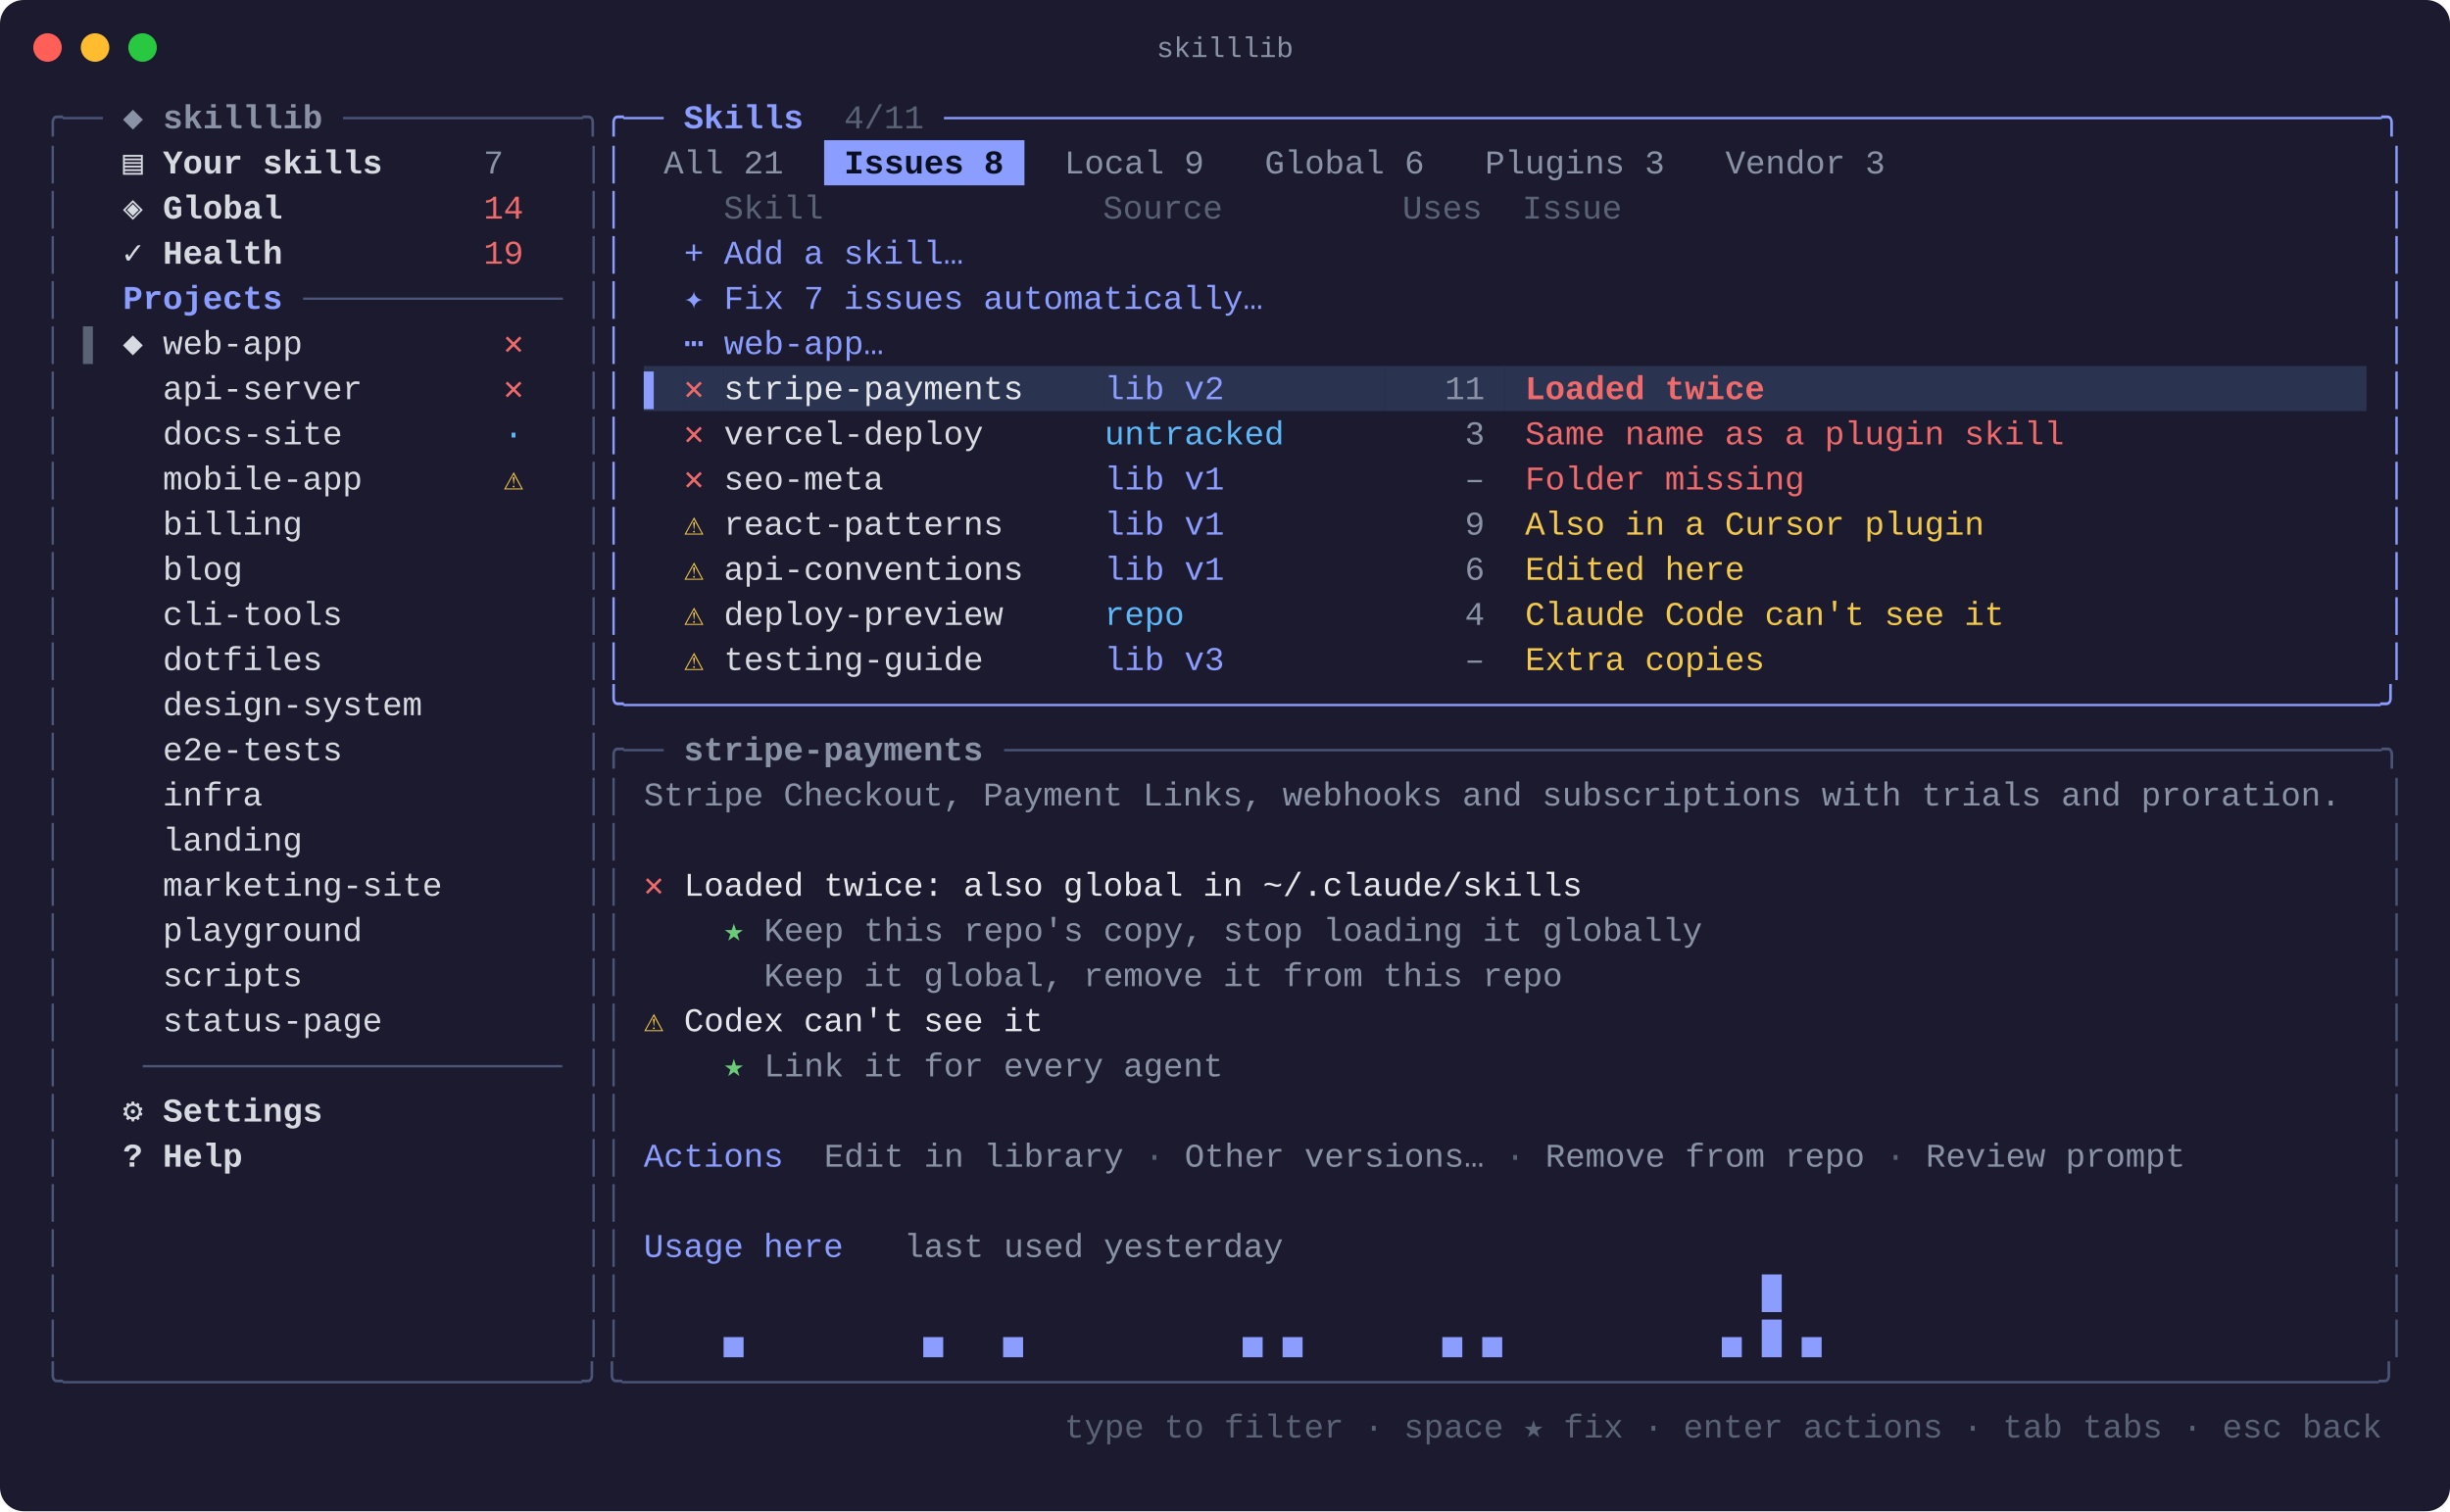
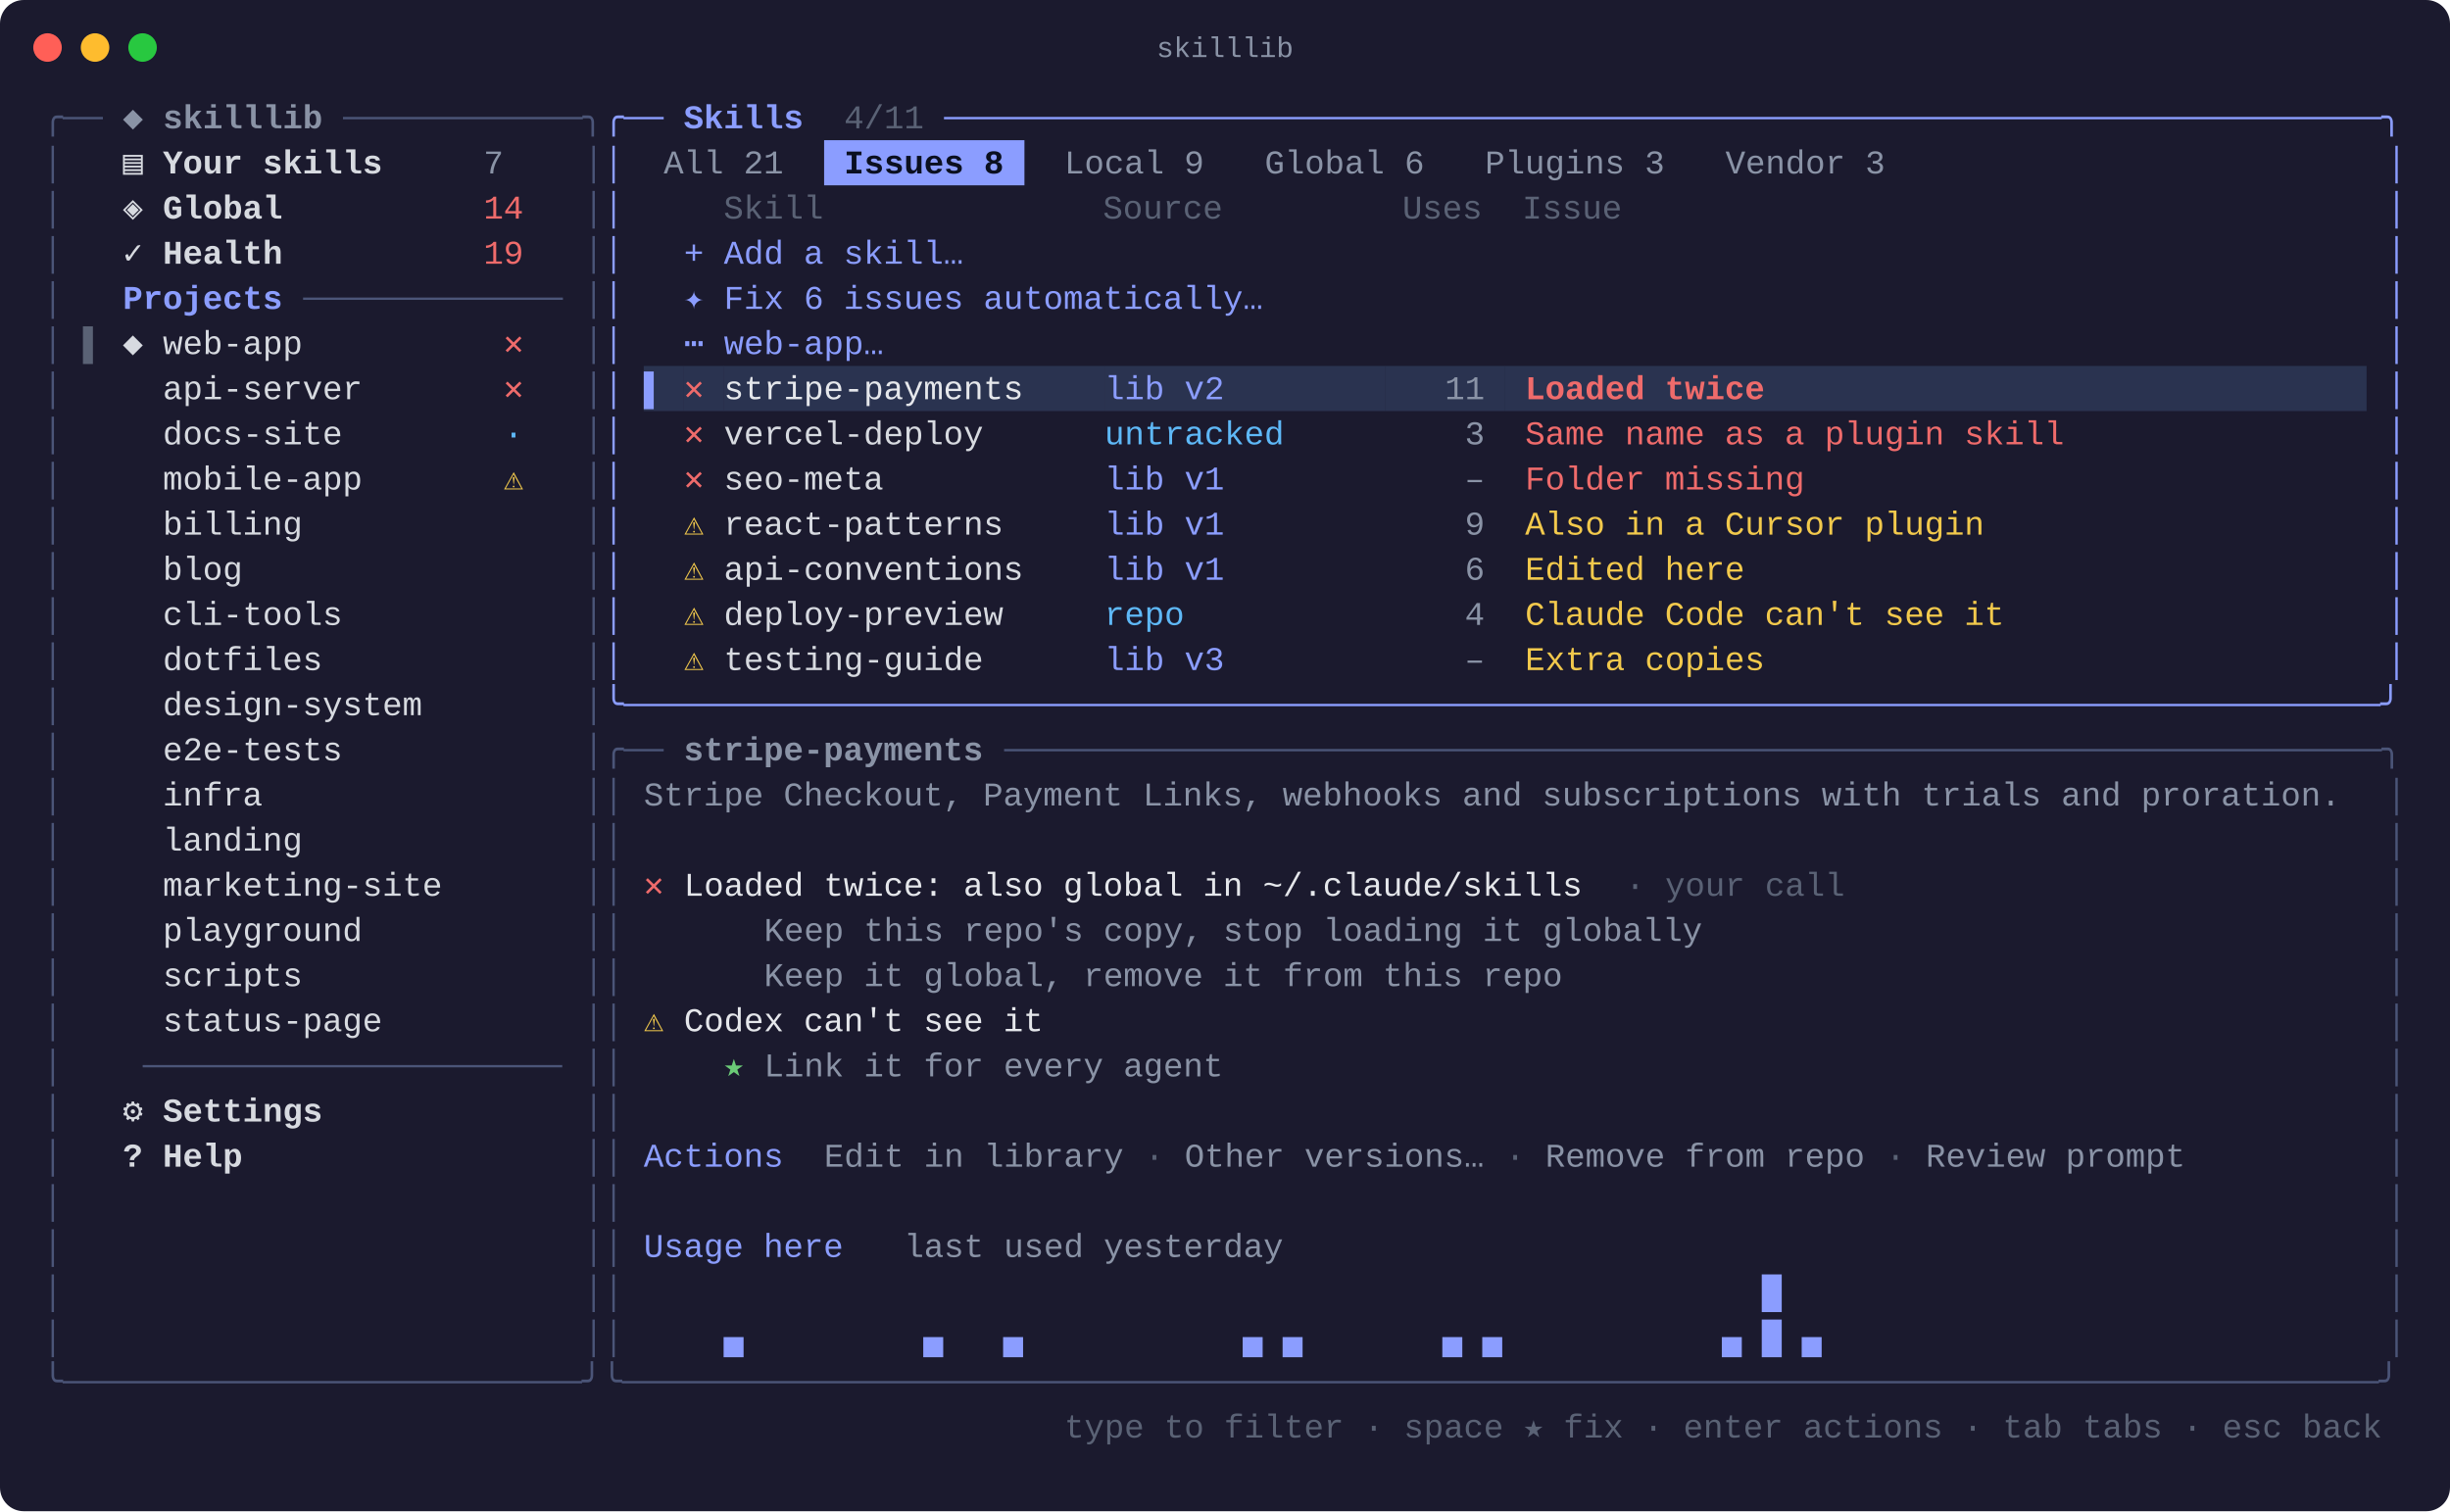
<svg xmlns="http://www.w3.org/2000/svg" width="1031" height="636" viewBox="0 0 1031 636" font-family="SFMono-Regular, Menlo, Consolas, 'Liberation Mono', monospace" font-size="14">
  <rect width="1031" height="636" rx="10" fill="#1b1a2e" />
  <circle cx="20" cy="20" r="6" fill="#ff5f57" />
  <circle cx="40" cy="20" r="6" fill="#febc2e" />
  <circle cx="60" cy="20" r="6" fill="#28c840" />
  <text x="515.5" y="24" fill="#8a93a6" font-size="12" text-anchor="middle">skilllib</text>
  <text x="18.0" y="54.0" fill="#4b5578" xml:space="preserve" textLength="25.3" lengthAdjust="spacingAndGlyphs">╭──</text>
  <text x="43.3" y="54.0" fill="#8a93a6" font-weight="bold" xml:space="preserve" textLength="101.2" lengthAdjust="spacingAndGlyphs"> ◆ skilllib </text>
  <text x="144.4" y="54.0" fill="#4b5578" xml:space="preserve" textLength="109.6" lengthAdjust="spacingAndGlyphs">────────────╮</text>
  <text x="254.0" y="54.0" fill="#8b9dff" xml:space="preserve" textLength="25.3" lengthAdjust="spacingAndGlyphs">╭──</text>
  <text x="279.3" y="54.0" fill="#8b9dff" font-weight="bold" xml:space="preserve" textLength="67.4" lengthAdjust="spacingAndGlyphs"> Skills </text>
  <text x="346.8" y="54.0" fill="#5a6275" xml:space="preserve" textLength="50.6" lengthAdjust="spacingAndGlyphs"> 4/11 </text>
  <text x="397.3" y="54.0" fill="#8b9dff" xml:space="preserve" textLength="615.4" lengthAdjust="spacingAndGlyphs">────────────────────────────────────────────────────────────────────────╮</text>
  <text x="18.0" y="73.0" fill="#4b5578" xml:space="preserve" textLength="8.4" lengthAdjust="spacingAndGlyphs">│</text>
  <text x="51.7" y="73.0" fill="#d7dae0" font-weight="bold" xml:space="preserve" textLength="151.7" lengthAdjust="spacingAndGlyphs">▤ Your skills     </text>
  <text x="203.5" y="73.0" fill="#8a93a6" xml:space="preserve" textLength="33.7" lengthAdjust="spacingAndGlyphs">7   </text>
  <text x="245.6" y="73.0" fill="#4b5578" xml:space="preserve" textLength="8.4" lengthAdjust="spacingAndGlyphs">│</text>
  <text x="254.0" y="73.0" fill="#8b9dff" xml:space="preserve" textLength="8.4" lengthAdjust="spacingAndGlyphs">│</text>
  <text x="270.9" y="73.0" fill="#8a93a6" xml:space="preserve" textLength="67.4" lengthAdjust="spacingAndGlyphs"> All 21 </text>
  <rect x="346.8" y="59.0" width="84.3" height="19" fill="#8b9dff" />
  <text x="346.8" y="73.0" fill="#0b1020" font-weight="bold" xml:space="preserve" textLength="84.3" lengthAdjust="spacingAndGlyphs"> Issues 8 </text>
  <text x="439.5" y="73.0" fill="#8a93a6" xml:space="preserve" textLength="75.9" lengthAdjust="spacingAndGlyphs"> Local 9 </text>
  <text x="523.8" y="73.0" fill="#8a93a6" xml:space="preserve" textLength="84.3" lengthAdjust="spacingAndGlyphs"> Global 6 </text>
  <text x="616.5" y="73.0" fill="#8a93a6" xml:space="preserve" textLength="92.7" lengthAdjust="spacingAndGlyphs"> Plugins 3 </text>
  <text x="717.7" y="73.0" fill="#8a93a6" xml:space="preserve" textLength="84.3" lengthAdjust="spacingAndGlyphs"> Vendor 3 </text>
  <text x="1004.3" y="73.0" fill="#8b9dff" xml:space="preserve" textLength="8.4" lengthAdjust="spacingAndGlyphs">│</text>
  <text x="18.0" y="92.0" fill="#4b5578" xml:space="preserve" textLength="8.4" lengthAdjust="spacingAndGlyphs">│</text>
  <text x="51.7" y="92.0" fill="#d7dae0" font-weight="bold" xml:space="preserve" textLength="151.7" lengthAdjust="spacingAndGlyphs">◈ Global          </text>
  <text x="203.5" y="92.0" fill="#ef6b6b" xml:space="preserve" textLength="33.7" lengthAdjust="spacingAndGlyphs">14  </text>
  <text x="245.6" y="92.0" fill="#4b5578" xml:space="preserve" textLength="8.4" lengthAdjust="spacingAndGlyphs">│</text>
  <text x="254.0" y="92.0" fill="#8b9dff" xml:space="preserve" textLength="8.4" lengthAdjust="spacingAndGlyphs">│</text>
  <text x="270.9" y="92.0" fill="#5a6275" xml:space="preserve" textLength="725.0" lengthAdjust="spacingAndGlyphs">    Skill              Source         Uses  Issue                                     </text>
  <text x="1004.3" y="92.0" fill="#8b9dff" xml:space="preserve" textLength="8.4" lengthAdjust="spacingAndGlyphs">│</text>
  <text x="18.0" y="111.0" fill="#4b5578" xml:space="preserve" textLength="8.4" lengthAdjust="spacingAndGlyphs">│</text>
  <text x="51.7" y="111.0" fill="#d7dae0" font-weight="bold" xml:space="preserve" textLength="151.7" lengthAdjust="spacingAndGlyphs">✓ Health          </text>
  <text x="203.5" y="111.0" fill="#ef6b6b" xml:space="preserve" textLength="33.7" lengthAdjust="spacingAndGlyphs">19  </text>
  <text x="245.6" y="111.0" fill="#4b5578" xml:space="preserve" textLength="8.4" lengthAdjust="spacingAndGlyphs">│</text>
  <text x="254.0" y="111.0" fill="#8b9dff" xml:space="preserve" textLength="8.4" lengthAdjust="spacingAndGlyphs">│</text>
  <text x="287.8" y="111.0" fill="#8b9dff" xml:space="preserve" textLength="708.1" lengthAdjust="spacingAndGlyphs">+ Add a skill…                                                                      </text>
  <text x="1004.3" y="111.0" fill="#8b9dff" xml:space="preserve" textLength="8.4" lengthAdjust="spacingAndGlyphs">│</text>
  <text x="18.0" y="130.0" fill="#4b5578" xml:space="preserve" textLength="8.4" lengthAdjust="spacingAndGlyphs">│</text>
  <text x="34.9" y="130.0" fill="#8b9dff" font-weight="bold" xml:space="preserve" textLength="92.7" lengthAdjust="spacingAndGlyphs">  Projects </text>
  <text x="127.6" y="130.0" fill="#4b5578" xml:space="preserve" textLength="109.6" lengthAdjust="spacingAndGlyphs">─────────────</text>
  <text x="245.6" y="130.0" fill="#4b5578" xml:space="preserve" textLength="8.4" lengthAdjust="spacingAndGlyphs">│</text>
  <text x="254.0" y="130.0" fill="#8b9dff" xml:space="preserve" textLength="8.4" lengthAdjust="spacingAndGlyphs">│</text>
-   <text x="287.8" y="130.0" fill="#8b9dff" xml:space="preserve" textLength="708.1" lengthAdjust="spacingAndGlyphs">✦ Fix 7 issues automatically…                                                       </text>
+   <text x="287.8" y="130.0" fill="#8b9dff" xml:space="preserve" textLength="708.1" lengthAdjust="spacingAndGlyphs">✦ Fix 6 issues automatically…                                                       </text>
  <text x="1004.3" y="130.0" fill="#8b9dff" xml:space="preserve" textLength="8.4" lengthAdjust="spacingAndGlyphs">│</text>
  <text x="18.0" y="149.0" fill="#4b5578" xml:space="preserve" textLength="8.4" lengthAdjust="spacingAndGlyphs">│</text>
  <text x="34.9" y="149.0" fill="#5a6275" xml:space="preserve" textLength="16.9" lengthAdjust="spacingAndGlyphs">▌ </text>
  <text x="51.7" y="149.0" fill="#d7dae0" xml:space="preserve" textLength="160.2" lengthAdjust="spacingAndGlyphs">◆ web-app          </text>
  <text x="211.9" y="149.0" fill="#ef6b6b" xml:space="preserve" textLength="25.3" lengthAdjust="spacingAndGlyphs">✕  </text>
  <text x="245.6" y="149.0" fill="#4b5578" xml:space="preserve" textLength="8.4" lengthAdjust="spacingAndGlyphs">│</text>
  <text x="254.0" y="149.0" fill="#8b9dff" xml:space="preserve" textLength="8.4" lengthAdjust="spacingAndGlyphs">│</text>
  <text x="287.8" y="149.0" fill="#8b9dff" xml:space="preserve" textLength="708.1" lengthAdjust="spacingAndGlyphs">⋯ web-app…                                                                          </text>
  <text x="1004.3" y="149.0" fill="#8b9dff" xml:space="preserve" textLength="8.4" lengthAdjust="spacingAndGlyphs">│</text>
  <text x="18.0" y="168.0" fill="#4b5578" xml:space="preserve" textLength="8.4" lengthAdjust="spacingAndGlyphs">│</text>
  <text x="51.7" y="168.0" fill="#d7dae0" xml:space="preserve" textLength="160.2" lengthAdjust="spacingAndGlyphs">  api-server       </text>
  <text x="211.9" y="168.0" fill="#ef6b6b" xml:space="preserve" textLength="25.3" lengthAdjust="spacingAndGlyphs">✕  </text>
  <text x="245.6" y="168.0" fill="#4b5578" xml:space="preserve" textLength="8.4" lengthAdjust="spacingAndGlyphs">│</text>
  <text x="254.0" y="168.0" fill="#8b9dff" xml:space="preserve" textLength="8.4" lengthAdjust="spacingAndGlyphs">│</text>
  <rect x="270.9" y="154.0" width="16.9" height="19" fill="#2a3350" />
  <text x="270.9" y="168.0" fill="#8b9dff" xml:space="preserve" textLength="16.9" lengthAdjust="spacingAndGlyphs">▌ </text>
  <rect x="287.8" y="154.0" width="16.9" height="19" fill="#2a3350" />
  <text x="287.8" y="168.0" fill="#ef6b6b" xml:space="preserve" textLength="16.9" lengthAdjust="spacingAndGlyphs">✕ </text>
  <rect x="304.6" y="154.0" width="160.2" height="19" fill="#2a3350" />
  <text x="304.6" y="168.0" fill="#e5e7eb" xml:space="preserve" textLength="160.2" lengthAdjust="spacingAndGlyphs">stripe-payments    </text>
  <rect x="464.8" y="154.0" width="118.0" height="19" fill="#2a3350" />
  <text x="464.8" y="168.0" fill="#8b9dff" xml:space="preserve" textLength="118.0" lengthAdjust="spacingAndGlyphs">lib v2        </text>
  <rect x="582.8" y="154.0" width="50.6" height="19" fill="#2a3350" />
  <text x="582.8" y="168.0" fill="#8a93a6" xml:space="preserve" textLength="50.6" lengthAdjust="spacingAndGlyphs">   11 </text>
  <rect x="633.4" y="154.0" width="362.5" height="19" fill="#2a3350" />
  <text x="633.4" y="168.0" fill="#ef6b6b" font-weight="bold" xml:space="preserve" textLength="362.5" lengthAdjust="spacingAndGlyphs"> Loaded twice                              </text>
  <text x="1004.3" y="168.0" fill="#8b9dff" xml:space="preserve" textLength="8.4" lengthAdjust="spacingAndGlyphs">│</text>
  <text x="18.0" y="187.0" fill="#4b5578" xml:space="preserve" textLength="8.4" lengthAdjust="spacingAndGlyphs">│</text>
  <text x="51.7" y="187.0" fill="#d7dae0" xml:space="preserve" textLength="160.2" lengthAdjust="spacingAndGlyphs">  docs-site        </text>
  <text x="211.9" y="187.0" fill="#5eb8f7" xml:space="preserve" textLength="25.3" lengthAdjust="spacingAndGlyphs">·  </text>
  <text x="245.6" y="187.0" fill="#4b5578" xml:space="preserve" textLength="8.4" lengthAdjust="spacingAndGlyphs">│</text>
  <text x="254.0" y="187.0" fill="#8b9dff" xml:space="preserve" textLength="8.4" lengthAdjust="spacingAndGlyphs">│</text>
  <text x="287.8" y="187.0" fill="#ef6b6b" xml:space="preserve" textLength="16.9" lengthAdjust="spacingAndGlyphs">✕ </text>
  <text x="304.6" y="187.0" fill="#d7dae0" xml:space="preserve" textLength="160.2" lengthAdjust="spacingAndGlyphs">vercel-deploy      </text>
  <text x="464.8" y="187.0" fill="#5eb8f7" xml:space="preserve" textLength="118.0" lengthAdjust="spacingAndGlyphs">untracked     </text>
  <text x="582.8" y="187.0" fill="#8a93a6" xml:space="preserve" textLength="50.6" lengthAdjust="spacingAndGlyphs">    3 </text>
  <text x="633.4" y="187.0" fill="#ef6b6b" xml:space="preserve" textLength="362.5" lengthAdjust="spacingAndGlyphs"> Same name as a plugin skill               </text>
  <text x="1004.3" y="187.0" fill="#8b9dff" xml:space="preserve" textLength="8.4" lengthAdjust="spacingAndGlyphs">│</text>
  <text x="18.0" y="206.0" fill="#4b5578" xml:space="preserve" textLength="8.4" lengthAdjust="spacingAndGlyphs">│</text>
  <text x="51.7" y="206.0" fill="#d7dae0" xml:space="preserve" textLength="160.2" lengthAdjust="spacingAndGlyphs">  mobile-app       </text>
  <text x="211.9" y="206.0" fill="#f2c94c" xml:space="preserve" textLength="25.3" lengthAdjust="spacingAndGlyphs">⚠  </text>
  <text x="245.6" y="206.0" fill="#4b5578" xml:space="preserve" textLength="8.4" lengthAdjust="spacingAndGlyphs">│</text>
  <text x="254.0" y="206.0" fill="#8b9dff" xml:space="preserve" textLength="8.4" lengthAdjust="spacingAndGlyphs">│</text>
  <text x="287.8" y="206.0" fill="#ef6b6b" xml:space="preserve" textLength="16.9" lengthAdjust="spacingAndGlyphs">✕ </text>
  <text x="304.6" y="206.0" fill="#d7dae0" xml:space="preserve" textLength="160.2" lengthAdjust="spacingAndGlyphs">seo-meta           </text>
  <text x="464.8" y="206.0" fill="#8b9dff" xml:space="preserve" textLength="118.0" lengthAdjust="spacingAndGlyphs">lib v1        </text>
  <text x="582.8" y="206.0" fill="#8a93a6" xml:space="preserve" textLength="50.6" lengthAdjust="spacingAndGlyphs">    – </text>
  <text x="633.4" y="206.0" fill="#ef6b6b" xml:space="preserve" textLength="362.5" lengthAdjust="spacingAndGlyphs"> Folder missing                            </text>
  <text x="1004.3" y="206.0" fill="#8b9dff" xml:space="preserve" textLength="8.4" lengthAdjust="spacingAndGlyphs">│</text>
  <text x="18.0" y="225.0" fill="#4b5578" xml:space="preserve" textLength="8.4" lengthAdjust="spacingAndGlyphs">│</text>
  <text x="51.7" y="225.0" fill="#d7dae0" xml:space="preserve" textLength="193.9" lengthAdjust="spacingAndGlyphs">  billing              </text>
  <text x="245.6" y="225.0" fill="#4b5578" xml:space="preserve" textLength="8.4" lengthAdjust="spacingAndGlyphs">│</text>
  <text x="254.0" y="225.0" fill="#8b9dff" xml:space="preserve" textLength="8.4" lengthAdjust="spacingAndGlyphs">│</text>
  <text x="287.8" y="225.0" fill="#f2c94c" xml:space="preserve" textLength="16.9" lengthAdjust="spacingAndGlyphs">⚠ </text>
  <text x="304.6" y="225.0" fill="#d7dae0" xml:space="preserve" textLength="160.2" lengthAdjust="spacingAndGlyphs">react-patterns     </text>
  <text x="464.8" y="225.0" fill="#8b9dff" xml:space="preserve" textLength="118.0" lengthAdjust="spacingAndGlyphs">lib v1        </text>
  <text x="582.8" y="225.0" fill="#8a93a6" xml:space="preserve" textLength="50.6" lengthAdjust="spacingAndGlyphs">    9 </text>
  <text x="633.4" y="225.0" fill="#f2c94c" xml:space="preserve" textLength="362.5" lengthAdjust="spacingAndGlyphs"> Also in a Cursor plugin                   </text>
  <text x="1004.3" y="225.0" fill="#8b9dff" xml:space="preserve" textLength="8.4" lengthAdjust="spacingAndGlyphs">│</text>
  <text x="18.0" y="244.0" fill="#4b5578" xml:space="preserve" textLength="8.4" lengthAdjust="spacingAndGlyphs">│</text>
  <text x="51.7" y="244.0" fill="#d7dae0" xml:space="preserve" textLength="193.9" lengthAdjust="spacingAndGlyphs">  blog                 </text>
  <text x="245.6" y="244.0" fill="#4b5578" xml:space="preserve" textLength="8.4" lengthAdjust="spacingAndGlyphs">│</text>
  <text x="254.0" y="244.0" fill="#8b9dff" xml:space="preserve" textLength="8.4" lengthAdjust="spacingAndGlyphs">│</text>
  <text x="287.8" y="244.0" fill="#f2c94c" xml:space="preserve" textLength="16.9" lengthAdjust="spacingAndGlyphs">⚠ </text>
  <text x="304.6" y="244.0" fill="#d7dae0" xml:space="preserve" textLength="160.2" lengthAdjust="spacingAndGlyphs">api-conventions    </text>
  <text x="464.8" y="244.0" fill="#8b9dff" xml:space="preserve" textLength="118.0" lengthAdjust="spacingAndGlyphs">lib v1        </text>
  <text x="582.8" y="244.0" fill="#8a93a6" xml:space="preserve" textLength="50.6" lengthAdjust="spacingAndGlyphs">    6 </text>
  <text x="633.4" y="244.0" fill="#f2c94c" xml:space="preserve" textLength="362.5" lengthAdjust="spacingAndGlyphs"> Edited here                               </text>
  <text x="1004.3" y="244.0" fill="#8b9dff" xml:space="preserve" textLength="8.4" lengthAdjust="spacingAndGlyphs">│</text>
  <text x="18.0" y="263.0" fill="#4b5578" xml:space="preserve" textLength="8.4" lengthAdjust="spacingAndGlyphs">│</text>
  <text x="51.7" y="263.0" fill="#d7dae0" xml:space="preserve" textLength="193.9" lengthAdjust="spacingAndGlyphs">  cli-tools            </text>
  <text x="245.6" y="263.0" fill="#4b5578" xml:space="preserve" textLength="8.4" lengthAdjust="spacingAndGlyphs">│</text>
  <text x="254.0" y="263.0" fill="#8b9dff" xml:space="preserve" textLength="8.4" lengthAdjust="spacingAndGlyphs">│</text>
  <text x="287.8" y="263.0" fill="#f2c94c" xml:space="preserve" textLength="16.9" lengthAdjust="spacingAndGlyphs">⚠ </text>
  <text x="304.6" y="263.0" fill="#d7dae0" xml:space="preserve" textLength="160.2" lengthAdjust="spacingAndGlyphs">deploy-preview     </text>
  <text x="464.8" y="263.0" fill="#5eb8f7" xml:space="preserve" textLength="118.0" lengthAdjust="spacingAndGlyphs">repo          </text>
  <text x="582.8" y="263.0" fill="#8a93a6" xml:space="preserve" textLength="50.6" lengthAdjust="spacingAndGlyphs">    4 </text>
  <text x="633.4" y="263.0" fill="#f2c94c" xml:space="preserve" textLength="362.5" lengthAdjust="spacingAndGlyphs"> Claude Code can't see it                  </text>
  <text x="1004.3" y="263.0" fill="#8b9dff" xml:space="preserve" textLength="8.4" lengthAdjust="spacingAndGlyphs">│</text>
  <text x="18.0" y="282.0" fill="#4b5578" xml:space="preserve" textLength="8.4" lengthAdjust="spacingAndGlyphs">│</text>
  <text x="51.7" y="282.0" fill="#d7dae0" xml:space="preserve" textLength="193.9" lengthAdjust="spacingAndGlyphs">  dotfiles             </text>
  <text x="245.6" y="282.0" fill="#4b5578" xml:space="preserve" textLength="8.4" lengthAdjust="spacingAndGlyphs">│</text>
  <text x="254.0" y="282.0" fill="#8b9dff" xml:space="preserve" textLength="8.4" lengthAdjust="spacingAndGlyphs">│</text>
  <text x="287.8" y="282.0" fill="#f2c94c" xml:space="preserve" textLength="16.9" lengthAdjust="spacingAndGlyphs">⚠ </text>
  <text x="304.6" y="282.0" fill="#d7dae0" xml:space="preserve" textLength="160.2" lengthAdjust="spacingAndGlyphs">testing-guide      </text>
  <text x="464.8" y="282.0" fill="#8b9dff" xml:space="preserve" textLength="118.0" lengthAdjust="spacingAndGlyphs">lib v3        </text>
  <text x="582.8" y="282.0" fill="#8a93a6" xml:space="preserve" textLength="50.6" lengthAdjust="spacingAndGlyphs">    – </text>
  <text x="633.4" y="282.0" fill="#f2c94c" xml:space="preserve" textLength="362.5" lengthAdjust="spacingAndGlyphs"> Extra copies                              </text>
  <text x="1004.3" y="282.0" fill="#8b9dff" xml:space="preserve" textLength="8.4" lengthAdjust="spacingAndGlyphs">│</text>
  <text x="18.0" y="301.0" fill="#4b5578" xml:space="preserve" textLength="8.4" lengthAdjust="spacingAndGlyphs">│</text>
  <text x="51.7" y="301.0" fill="#d7dae0" xml:space="preserve" textLength="193.9" lengthAdjust="spacingAndGlyphs">  design-system        </text>
  <text x="245.6" y="301.0" fill="#4b5578" xml:space="preserve" textLength="8.4" lengthAdjust="spacingAndGlyphs">│</text>
  <text x="254.0" y="301.0" fill="#8b9dff" xml:space="preserve" textLength="758.7" lengthAdjust="spacingAndGlyphs">╰────────────────────────────────────────────────────────────────────────────────────────╯</text>
  <text x="18.0" y="320.0" fill="#4b5578" xml:space="preserve" textLength="8.4" lengthAdjust="spacingAndGlyphs">│</text>
  <text x="51.7" y="320.0" fill="#d7dae0" xml:space="preserve" textLength="193.9" lengthAdjust="spacingAndGlyphs">  e2e-tests            </text>
  <text x="245.6" y="320.0" fill="#4b5578" xml:space="preserve" textLength="33.7" lengthAdjust="spacingAndGlyphs">│╭──</text>
  <text x="279.3" y="320.0" fill="#8a93a6" font-weight="bold" xml:space="preserve" textLength="143.3" lengthAdjust="spacingAndGlyphs"> stripe-payments </text>
  <text x="422.6" y="320.0" fill="#4b5578" xml:space="preserve" textLength="590.1" lengthAdjust="spacingAndGlyphs">─────────────────────────────────────────────────────────────────────╮</text>
  <text x="18.0" y="339.0" fill="#4b5578" xml:space="preserve" textLength="8.4" lengthAdjust="spacingAndGlyphs">│</text>
  <text x="51.7" y="339.0" fill="#d7dae0" xml:space="preserve" textLength="193.9" lengthAdjust="spacingAndGlyphs">  infra                </text>
  <text x="245.6" y="339.0" fill="#4b5578" xml:space="preserve" textLength="16.9" lengthAdjust="spacingAndGlyphs">││</text>
  <text x="270.9" y="339.0" fill="#8a93a6" xml:space="preserve" textLength="716.5" lengthAdjust="spacingAndGlyphs">Stripe Checkout, Payment Links, webhooks and subscriptions with trials and proration.</text>
  <text x="1004.3" y="339.0" fill="#4b5578" xml:space="preserve" textLength="8.4" lengthAdjust="spacingAndGlyphs">│</text>
  <text x="18.0" y="358.0" fill="#4b5578" xml:space="preserve" textLength="8.4" lengthAdjust="spacingAndGlyphs">│</text>
  <text x="51.7" y="358.0" fill="#d7dae0" xml:space="preserve" textLength="193.9" lengthAdjust="spacingAndGlyphs">  landing              </text>
  <text x="245.6" y="358.0" fill="#4b5578" xml:space="preserve" textLength="16.9" lengthAdjust="spacingAndGlyphs">││</text>
  <text x="1004.3" y="358.0" fill="#4b5578" xml:space="preserve" textLength="8.4" lengthAdjust="spacingAndGlyphs">│</text>
  <text x="18.0" y="377.0" fill="#4b5578" xml:space="preserve" textLength="8.4" lengthAdjust="spacingAndGlyphs">│</text>
  <text x="51.7" y="377.0" fill="#d7dae0" xml:space="preserve" textLength="193.9" lengthAdjust="spacingAndGlyphs">  marketing-site       </text>
  <text x="245.6" y="377.0" fill="#4b5578" xml:space="preserve" textLength="16.9" lengthAdjust="spacingAndGlyphs">││</text>
  <text x="270.9" y="377.0" fill="#ef6b6b" xml:space="preserve" textLength="16.9" lengthAdjust="spacingAndGlyphs">✕ </text>
  <text x="287.8" y="377.0" fill="#e5e7eb" xml:space="preserve" textLength="379.3" lengthAdjust="spacingAndGlyphs">Loaded twice: also global in ~/.claude/skills</text>
+   <text x="667.1" y="377.0" fill="#5a6275" xml:space="preserve" textLength="109.6" lengthAdjust="spacingAndGlyphs">  · your call</text>
  <text x="1004.3" y="377.0" fill="#4b5578" xml:space="preserve" textLength="8.4" lengthAdjust="spacingAndGlyphs">│</text>
  <text x="18.0" y="396.0" fill="#4b5578" xml:space="preserve" textLength="8.4" lengthAdjust="spacingAndGlyphs">│</text>
  <text x="51.7" y="396.0" fill="#d7dae0" xml:space="preserve" textLength="193.9" lengthAdjust="spacingAndGlyphs">  playground           </text>
  <text x="245.6" y="396.0" fill="#4b5578" xml:space="preserve" textLength="16.9" lengthAdjust="spacingAndGlyphs">││</text>
-   <text x="304.6" y="396.0" fill="#6bcb77" xml:space="preserve" textLength="16.9" lengthAdjust="spacingAndGlyphs">★ </text>
  <text x="321.5" y="396.0" fill="#8a93a6" xml:space="preserve" textLength="396.2" lengthAdjust="spacingAndGlyphs">Keep this repo's copy, stop loading it globally</text>
  <text x="1004.3" y="396.0" fill="#4b5578" xml:space="preserve" textLength="8.4" lengthAdjust="spacingAndGlyphs">│</text>
  <text x="18.0" y="415.0" fill="#4b5578" xml:space="preserve" textLength="8.4" lengthAdjust="spacingAndGlyphs">│</text>
  <text x="51.7" y="415.0" fill="#d7dae0" xml:space="preserve" textLength="193.9" lengthAdjust="spacingAndGlyphs">  scripts              </text>
  <text x="245.6" y="415.0" fill="#4b5578" xml:space="preserve" textLength="16.9" lengthAdjust="spacingAndGlyphs">││</text>
  <text x="321.5" y="415.0" fill="#8a93a6" xml:space="preserve" textLength="337.2" lengthAdjust="spacingAndGlyphs">Keep it global, remove it from this repo</text>
  <text x="1004.3" y="415.0" fill="#4b5578" xml:space="preserve" textLength="8.4" lengthAdjust="spacingAndGlyphs">│</text>
  <text x="18.0" y="434.0" fill="#4b5578" xml:space="preserve" textLength="8.4" lengthAdjust="spacingAndGlyphs">│</text>
  <text x="51.7" y="434.0" fill="#d7dae0" xml:space="preserve" textLength="193.9" lengthAdjust="spacingAndGlyphs">  status-page          </text>
  <text x="245.6" y="434.0" fill="#4b5578" xml:space="preserve" textLength="16.9" lengthAdjust="spacingAndGlyphs">││</text>
  <text x="270.9" y="434.0" fill="#f2c94c" xml:space="preserve" textLength="16.9" lengthAdjust="spacingAndGlyphs">⚠ </text>
  <text x="287.8" y="434.0" fill="#e5e7eb" xml:space="preserve" textLength="151.7" lengthAdjust="spacingAndGlyphs">Codex can't see it</text>
  <text x="1004.3" y="434.0" fill="#4b5578" xml:space="preserve" textLength="8.4" lengthAdjust="spacingAndGlyphs">│</text>
  <text x="18.0" y="453.0" fill="#4b5578" xml:space="preserve" textLength="8.4" lengthAdjust="spacingAndGlyphs">│</text>
  <text x="60.1" y="453.0" fill="#4b5578" xml:space="preserve" textLength="177.0" lengthAdjust="spacingAndGlyphs">─────────────────────</text>
  <text x="245.6" y="453.0" fill="#4b5578" xml:space="preserve" textLength="16.9" lengthAdjust="spacingAndGlyphs">││</text>
  <text x="304.6" y="453.0" fill="#6bcb77" xml:space="preserve" textLength="16.9" lengthAdjust="spacingAndGlyphs">★ </text>
  <text x="321.5" y="453.0" fill="#8a93a6" xml:space="preserve" textLength="193.9" lengthAdjust="spacingAndGlyphs">Link it for every agent</text>
  <text x="1004.3" y="453.0" fill="#4b5578" xml:space="preserve" textLength="8.4" lengthAdjust="spacingAndGlyphs">│</text>
  <text x="18.0" y="472.0" fill="#4b5578" xml:space="preserve" textLength="8.4" lengthAdjust="spacingAndGlyphs">│</text>
  <text x="51.7" y="472.0" fill="#d7dae0" font-weight="bold" xml:space="preserve" textLength="185.5" lengthAdjust="spacingAndGlyphs">⚙ Settings            </text>
  <text x="245.6" y="472.0" fill="#4b5578" xml:space="preserve" textLength="16.9" lengthAdjust="spacingAndGlyphs">││</text>
  <text x="1004.3" y="472.0" fill="#4b5578" xml:space="preserve" textLength="8.4" lengthAdjust="spacingAndGlyphs">│</text>
  <text x="18.0" y="491.0" fill="#4b5578" xml:space="preserve" textLength="8.4" lengthAdjust="spacingAndGlyphs">│</text>
  <text x="51.7" y="491.0" fill="#d7dae0" font-weight="bold" xml:space="preserve" textLength="185.5" lengthAdjust="spacingAndGlyphs">? Help                </text>
  <text x="245.6" y="491.0" fill="#4b5578" xml:space="preserve" textLength="16.9" lengthAdjust="spacingAndGlyphs">││</text>
  <text x="270.9" y="491.0" fill="#8b9dff" xml:space="preserve" textLength="75.9" lengthAdjust="spacingAndGlyphs">Actions  </text>
  <text x="346.8" y="491.0" fill="#8a93a6" xml:space="preserve" textLength="126.4" lengthAdjust="spacingAndGlyphs">Edit in library</text>
  <text x="473.2" y="491.0" fill="#5a6275" xml:space="preserve" textLength="25.3" lengthAdjust="spacingAndGlyphs"> · </text>
  <text x="498.5" y="491.0" fill="#8a93a6" xml:space="preserve" textLength="126.4" lengthAdjust="spacingAndGlyphs">Other versions…</text>
  <text x="625.0" y="491.0" fill="#5a6275" xml:space="preserve" textLength="25.3" lengthAdjust="spacingAndGlyphs"> · </text>
  <text x="650.3" y="491.0" fill="#8a93a6" xml:space="preserve" textLength="134.9" lengthAdjust="spacingAndGlyphs">Remove from repo</text>
  <text x="785.1" y="491.0" fill="#5a6275" xml:space="preserve" textLength="25.3" lengthAdjust="spacingAndGlyphs"> · </text>
  <text x="810.4" y="491.0" fill="#8a93a6" xml:space="preserve" textLength="109.6" lengthAdjust="spacingAndGlyphs">Review prompt</text>
  <text x="1004.3" y="491.0" fill="#4b5578" xml:space="preserve" textLength="8.4" lengthAdjust="spacingAndGlyphs">│</text>
  <text x="18.0" y="510.0" fill="#4b5578" xml:space="preserve" textLength="8.4" lengthAdjust="spacingAndGlyphs">│</text>
  <text x="245.6" y="510.0" fill="#4b5578" xml:space="preserve" textLength="16.9" lengthAdjust="spacingAndGlyphs">││</text>
  <text x="1004.3" y="510.0" fill="#4b5578" xml:space="preserve" textLength="8.4" lengthAdjust="spacingAndGlyphs">│</text>
  <text x="18.0" y="529.0" fill="#4b5578" xml:space="preserve" textLength="8.4" lengthAdjust="spacingAndGlyphs">│</text>
  <text x="245.6" y="529.0" fill="#4b5578" xml:space="preserve" textLength="16.9" lengthAdjust="spacingAndGlyphs">││</text>
  <text x="270.9" y="529.0" fill="#8b9dff" xml:space="preserve" textLength="84.3" lengthAdjust="spacingAndGlyphs">Usage here</text>
  <text x="355.2" y="529.0" fill="#8a93a6" xml:space="preserve" textLength="185.5" lengthAdjust="spacingAndGlyphs">   last used yesterday</text>
  <text x="1004.3" y="529.0" fill="#4b5578" xml:space="preserve" textLength="8.4" lengthAdjust="spacingAndGlyphs">│</text>
  <text x="18.0" y="548.0" fill="#4b5578" xml:space="preserve" textLength="8.4" lengthAdjust="spacingAndGlyphs">│</text>
  <text x="245.6" y="548.0" fill="#4b5578" xml:space="preserve" textLength="16.9" lengthAdjust="spacingAndGlyphs">││</text>
  <text x="270.9" y="548.0" fill="#8b9dff" xml:space="preserve" textLength="522.7" lengthAdjust="spacingAndGlyphs">                                                        █     </text>
  <text x="1004.3" y="548.0" fill="#4b5578" xml:space="preserve" textLength="8.4" lengthAdjust="spacingAndGlyphs">│</text>
  <text x="18.0" y="567.0" fill="#4b5578" xml:space="preserve" textLength="8.4" lengthAdjust="spacingAndGlyphs">│</text>
  <text x="245.6" y="567.0" fill="#4b5578" xml:space="preserve" textLength="16.9" lengthAdjust="spacingAndGlyphs">││</text>
  <text x="270.9" y="567.0" fill="#8b9dff" xml:space="preserve" textLength="522.7" lengthAdjust="spacingAndGlyphs">    ▄         ▄   ▄           ▄ ▄       ▄ ▄           ▄ █ ▄   </text>
  <text x="1004.3" y="567.0" fill="#4b5578" xml:space="preserve" textLength="8.4" lengthAdjust="spacingAndGlyphs">│</text>
  <text x="18.0" y="586.0" fill="#4b5578" xml:space="preserve" textLength="994.7" lengthAdjust="spacingAndGlyphs">╰──────────────────────────╯╰────────────────────────────────────────────────────────────────────────────────────────╯</text>
  <text x="447.9" y="605.0" fill="#5a6275" xml:space="preserve" textLength="564.8" lengthAdjust="spacingAndGlyphs">type to filter · space ★ fix · enter actions · tab tabs · esc back </text>
</svg>
